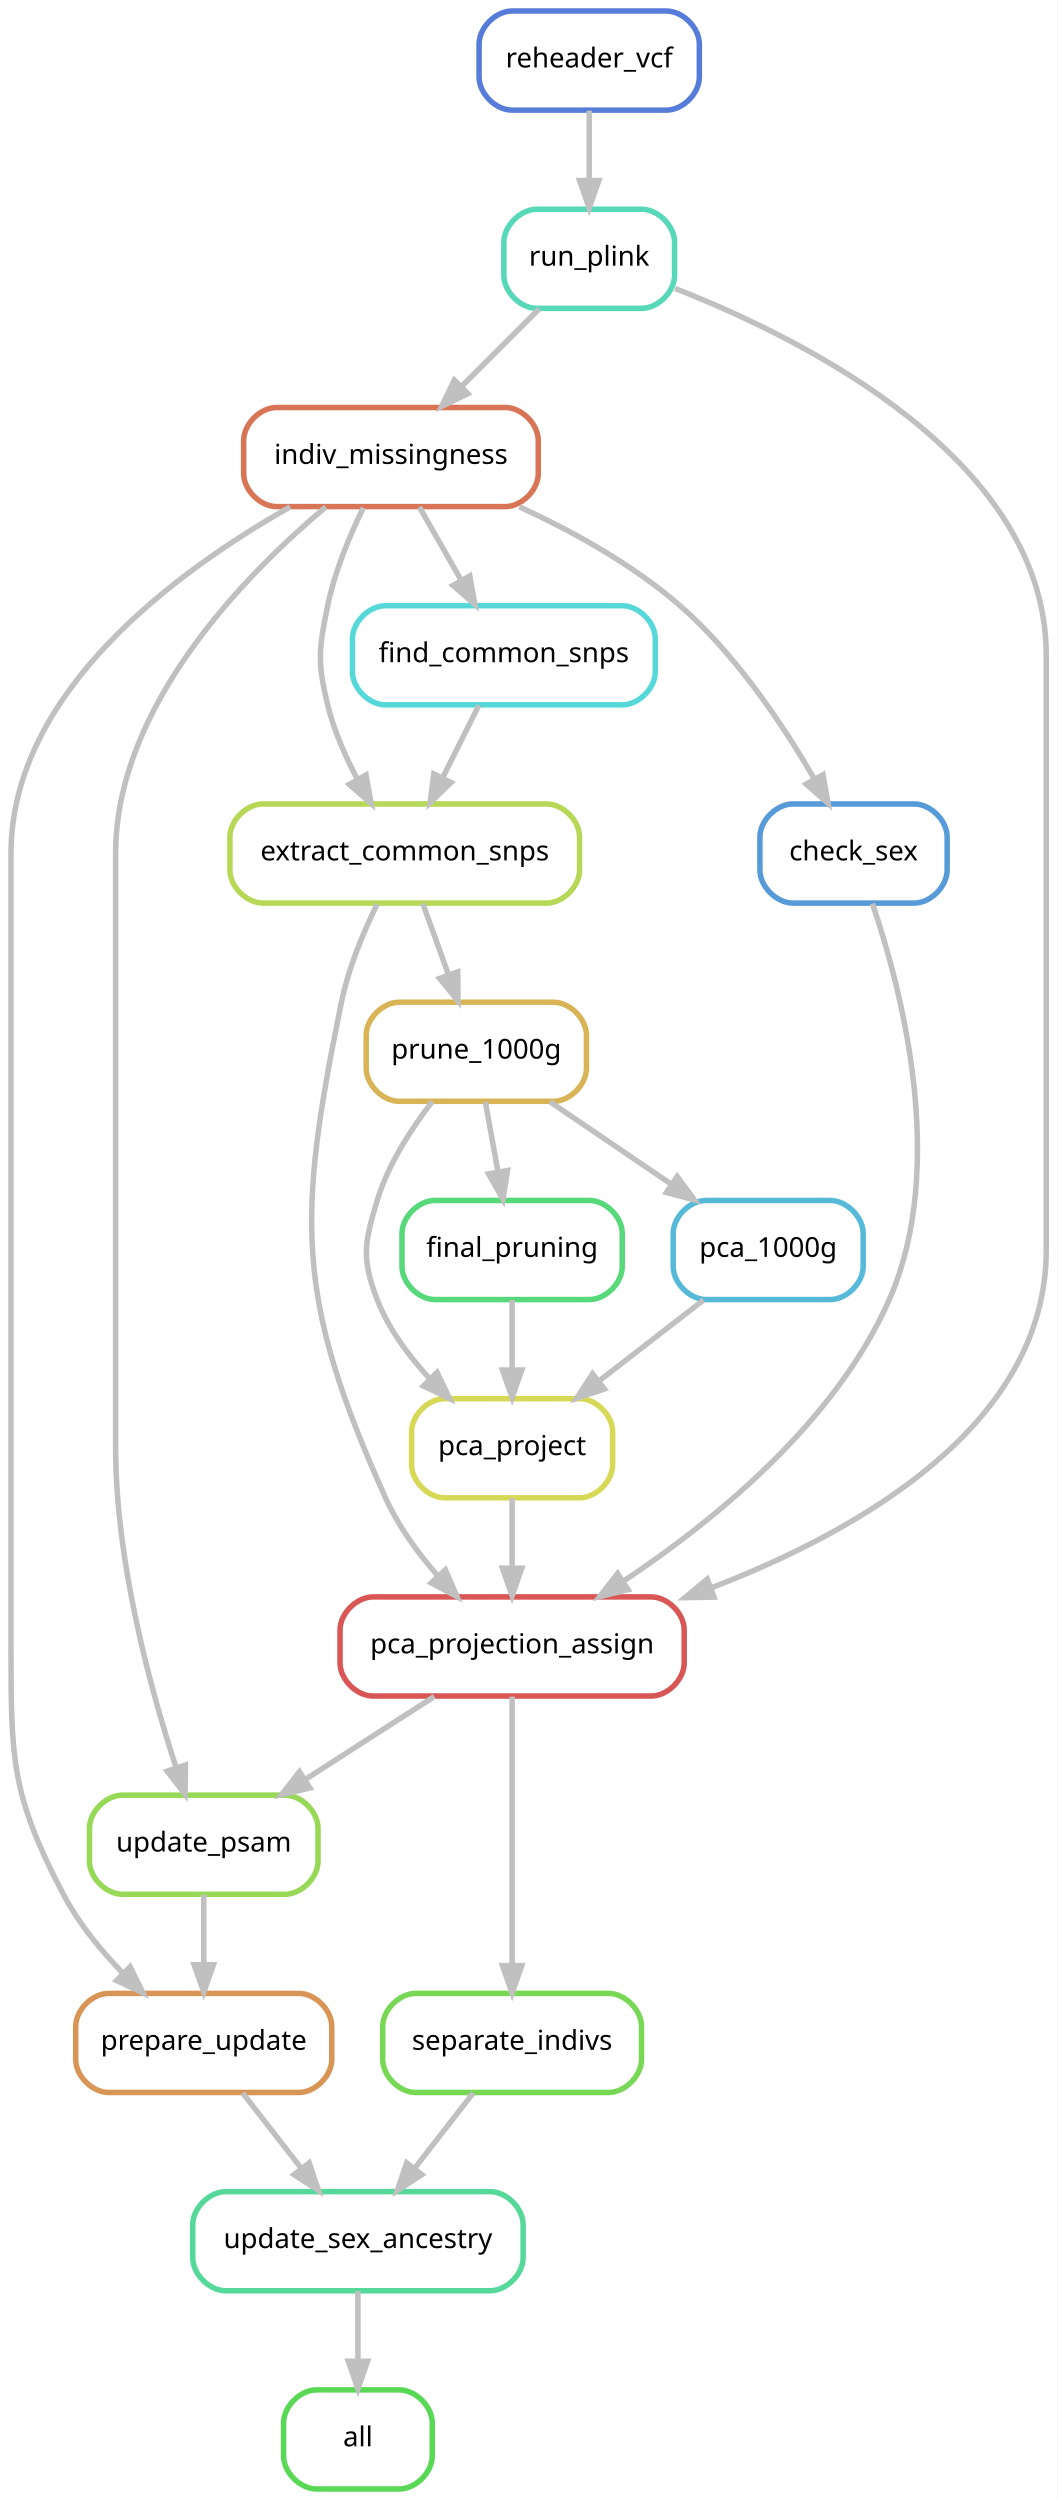
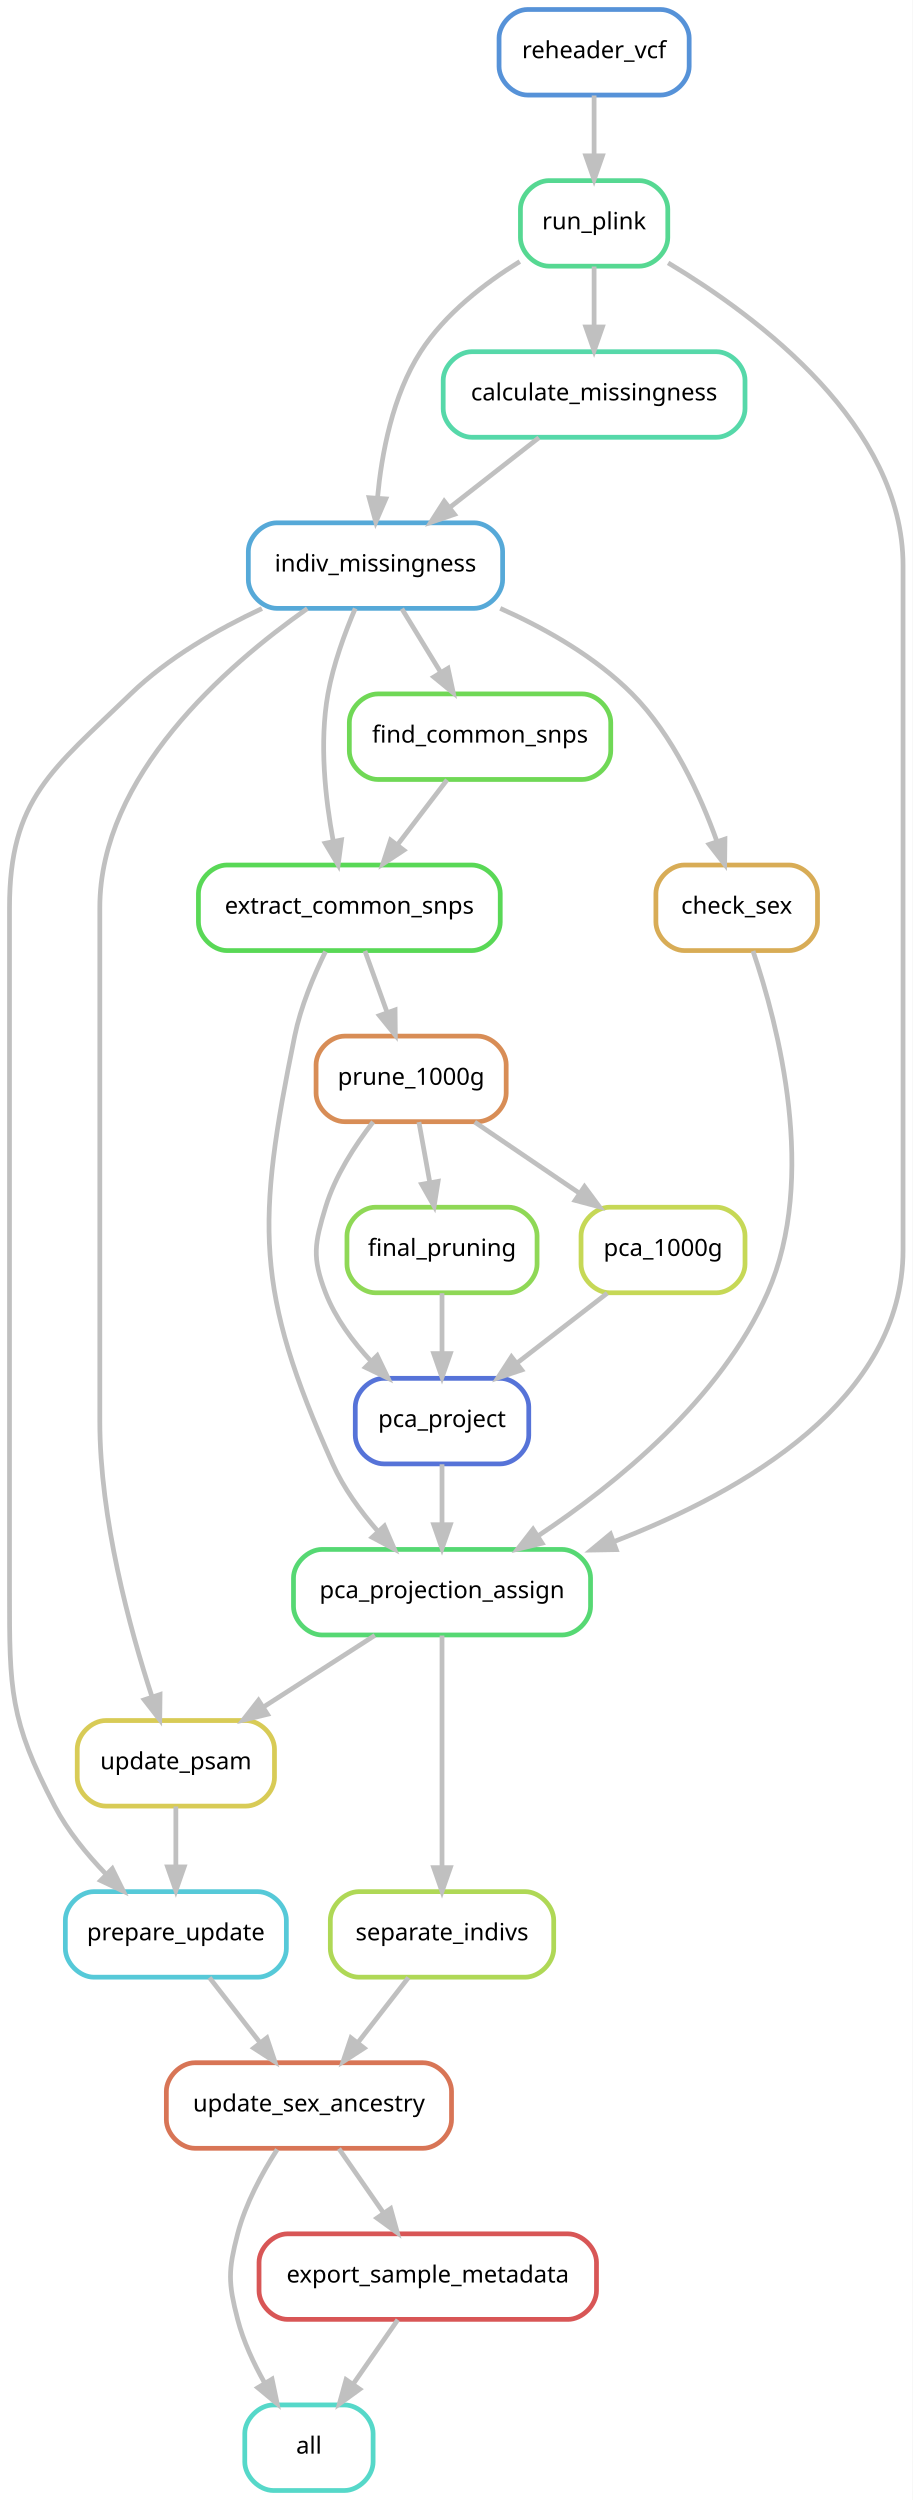
- <svg xmlns="http://www.w3.org/2000/svg" width="384pt" height="908pt" viewBox="0.00 0.00 384.00 908.00">
-   <g id="graph0" class="graph" transform="scale(1 1) rotate(0) translate(4 904)">
-     <polygon fill="#ffffff" stroke="transparent" points="-4,4 -4,-904 380,-904 380,4 -4,4" />
+ <svg xmlns="http://www.w3.org/2000/svg" width="384pt" height="1052pt" viewBox="0.00 0.00 384.00 1052.00">
+   <g id="graph0" class="graph" transform="scale(1 1) rotate(0) translate(4 1048)">
+     <polygon fill="#ffffff" stroke="transparent" points="-4,4 -4,-1048 380,-1048 380,4 -4,4" />
    <g id="node1" class="node">
-       <path fill="none" stroke="#59d856" stroke-width="2" d="M141,-36C141,-36 111,-36 111,-36 105,-36 99,-30 99,-24 99,-24 99,-12 99,-12 99,-6 105,0 111,0 111,0 141,0 141,0 147,0 153,-6 153,-12 153,-12 153,-24 153,-24 153,-30 147,-36 141,-36" />
+       <path fill="none" stroke="#56d8c9" stroke-width="2" d="M141,-36C141,-36 111,-36 111,-36 105,-36 99,-30 99,-24 99,-24 99,-12 99,-12 99,-6 105,0 111,0 111,0 141,0 141,0 147,0 153,-6 153,-12 153,-12 153,-24 153,-24 153,-30 147,-36 141,-36" />
      <text text-anchor="middle" x="126" y="-15.5" font-family="sans" font-size="10.00" fill="#000000">all</text>
    </g>
    <g id="node2" class="node">
-       <path fill="none" stroke="#56d89a" stroke-width="2" d="M174,-108C174,-108 78,-108 78,-108 72,-108 66,-102 66,-96 66,-96 66,-84 66,-84 66,-78 72,-72 78,-72 78,-72 174,-72 174,-72 180,-72 186,-78 186,-84 186,-84 186,-96 186,-96 186,-102 180,-108 174,-108" />
-       <text text-anchor="middle" x="126" y="-87.5" font-family="sans" font-size="10.00" fill="#000000">update_sex_ancestry</text>
+       <path fill="none" stroke="#d87556" stroke-width="2" d="M174,-180C174,-180 78,-180 78,-180 72,-180 66,-174 66,-168 66,-168 66,-156 66,-156 66,-150 72,-144 78,-144 78,-144 174,-144 174,-144 180,-144 186,-150 186,-156 186,-156 186,-168 186,-168 186,-174 180,-180 174,-180" />
+       <text text-anchor="middle" x="126" y="-159.5" font-family="sans" font-size="10.00" fill="#000000">update_sex_ancestry</text>
    </g>
    <g id="edge1" class="edge">
-       <path fill="none" stroke="#c0c0c0" stroke-width="2" d="M126,-71.831C126,-64.131 126,-54.974 126,-46.417" />
-       <polygon fill="#c0c0c0" stroke="#c0c0c0" stroke-width="2" points="129.5,-46.413 126,-36.413 122.5,-46.413 129.5,-46.413" />
+       <path fill="none" stroke="#c0c0c0" stroke-width="2" d="M112.644,-143.514C106.249,-133.524 99.282,-120.666 96,-108 91.987,-92.511 91.987,-87.489 96,-72 98.385,-62.798 102.715,-53.494 107.357,-45.262" />
+       <polygon fill="#c0c0c0" stroke="#c0c0c0" stroke-width="2" points="110.481,-46.858 112.644,-36.486 104.485,-43.246 110.481,-46.858" />
+     </g>
+     <g id="node18" class="node">
+       <path fill="none" stroke="#d85656" stroke-width="2" d="M235,-108C235,-108 117,-108 117,-108 111,-108 105,-102 105,-96 105,-96 105,-84 105,-84 105,-78 111,-72 117,-72 117,-72 235,-72 235,-72 241,-72 247,-78 247,-84 247,-84 247,-96 247,-96 247,-102 241,-108 235,-108" />
+       <text text-anchor="middle" x="176" y="-87.5" font-family="sans" font-size="10.00" fill="#000000">export_sample_metadata</text>
+     </g>
+     <g id="edge28" class="edge">
+       <path fill="none" stroke="#c0c0c0" stroke-width="2" d="M138.617,-143.831C144.317,-135.623 151.166,-125.761 157.436,-116.732" />
+       <polygon fill="#c0c0c0" stroke="#c0c0c0" stroke-width="2" points="160.384,-118.623 163.213,-108.413 154.634,-114.631 160.384,-118.623" />
    </g>
    <g id="node3" class="node">
-       <path fill="none" stroke="#d89556" stroke-width="2" d="M104.5,-180C104.5,-180 35.5,-180 35.5,-180 29.5,-180 23.5,-174 23.5,-168 23.5,-168 23.5,-156 23.5,-156 23.5,-150 29.5,-144 35.5,-144 35.5,-144 104.5,-144 104.5,-144 110.5,-144 116.5,-150 116.5,-156 116.5,-156 116.5,-168 116.5,-168 116.5,-174 110.5,-180 104.5,-180" />
-       <text text-anchor="middle" x="70" y="-159.5" font-family="sans" font-size="10.00" fill="#000000">prepare_update</text>
+       <path fill="none" stroke="#56c9d8" stroke-width="2" d="M104.5,-252C104.5,-252 35.5,-252 35.5,-252 29.5,-252 23.5,-246 23.5,-240 23.5,-240 23.5,-228 23.5,-228 23.5,-222 29.5,-216 35.5,-216 35.5,-216 104.5,-216 104.5,-216 110.5,-216 116.5,-222 116.5,-228 116.5,-228 116.5,-240 116.5,-240 116.5,-246 110.5,-252 104.5,-252" />
+       <text text-anchor="middle" x="70" y="-231.5" font-family="sans" font-size="10.00" fill="#000000">prepare_update</text>
    </g>
-     <g id="edge2" class="edge">
-       <path fill="none" stroke="#c0c0c0" stroke-width="2" d="M84.131,-143.831C90.581,-135.539 98.344,-125.557 105.425,-116.453" />
-       <polygon fill="#c0c0c0" stroke="#c0c0c0" stroke-width="2" points="108.302,-118.456 111.679,-108.413 102.776,-114.158 108.302,-118.456" />
+     <g id="edge3" class="edge">
+       <path fill="none" stroke="#c0c0c0" stroke-width="2" d="M84.131,-215.831C90.581,-207.539 98.344,-197.557 105.425,-188.453" />
+       <polygon fill="#c0c0c0" stroke="#c0c0c0" stroke-width="2" points="108.302,-190.456 111.679,-180.413 102.776,-186.158 108.302,-190.456" />
    </g>
    <g id="node4" class="node">
-       <path fill="none" stroke="#d87556" stroke-width="2" d="M179.5,-756C179.5,-756 96.5,-756 96.5,-756 90.5,-756 84.5,-750 84.5,-744 84.5,-744 84.5,-732 84.5,-732 84.5,-726 90.5,-720 96.5,-720 96.5,-720 179.5,-720 179.5,-720 185.5,-720 191.5,-726 191.5,-732 191.5,-732 191.5,-744 191.5,-744 191.5,-750 185.5,-756 179.5,-756" />
-       <text text-anchor="middle" x="138" y="-735.5" font-family="sans" font-size="10.00" fill="#000000">indiv_missingness</text>
+       <path fill="none" stroke="#56a9d8" stroke-width="2" d="M195.5,-828C195.5,-828 112.5,-828 112.5,-828 106.5,-828 100.5,-822 100.5,-816 100.5,-816 100.5,-804 100.5,-804 100.5,-798 106.5,-792 112.5,-792 112.5,-792 195.5,-792 195.5,-792 201.5,-792 207.5,-798 207.5,-804 207.5,-804 207.5,-816 207.5,-816 207.5,-822 201.5,-828 195.5,-828" />
+       <text text-anchor="middle" x="154" y="-807.5" font-family="sans" font-size="10.00" fill="#000000">indiv_missingness</text>
    </g>
-     <g id="edge4" class="edge">
-       <path fill="none" stroke="#c0c0c0" stroke-width="2" d="M101.381,-719.891C60.498,-696.791 0,-652.692 0,-594 0,-594 0,-594 0,-306 0,-265.118 .033,-252.215 19,-216 24.451,-205.592 32.481,-195.753 40.565,-187.396" />
-       <polygon fill="#c0c0c0" stroke="#c0c0c0" stroke-width="2" points="43.248,-189.667 47.932,-180.163 38.344,-184.672 43.248,-189.667" />
+     <g id="edge5" class="edge">
+       <path fill="none" stroke="#c0c0c0" stroke-width="2" d="M106.239,-791.929C87.449,-783.145 66.669,-771.165 51,-756 17.963,-724.026 0,-711.976 0,-666 0,-666 0,-666 0,-378 0,-337.118 .033,-324.216 19,-288 24.451,-277.592 32.481,-267.753 40.565,-259.396" />
+       <polygon fill="#c0c0c0" stroke="#c0c0c0" stroke-width="2" points="43.248,-261.667 47.932,-252.163 38.344,-256.672 43.248,-261.667" />
+     </g>
+     <g id="node8" class="node">
+       <path fill="none" stroke="#d8cb56" stroke-width="2" d="M99.5,-324C99.5,-324 40.5,-324 40.5,-324 34.5,-324 28.5,-318 28.5,-312 28.5,-312 28.5,-300 28.5,-300 28.5,-294 34.5,-288 40.5,-288 40.5,-288 99.5,-288 99.5,-288 105.5,-288 111.5,-294 111.5,-300 111.5,-300 111.5,-312 111.5,-312 111.5,-318 105.5,-324 99.5,-324" />
+       <text text-anchor="middle" x="70" y="-303.5" font-family="sans" font-size="10.00" fill="#000000">update_psam</text>
+     </g>
+     <g id="edge12" class="edge">
+       <path fill="none" stroke="#c0c0c0" stroke-width="2" d="M125.326,-791.918C90.975,-767.774 38,-721.537 38,-666 38,-666 38,-666 38,-450 38,-408.944 50.549,-362.839 59.93,-334.108" />
+       <polygon fill="#c0c0c0" stroke="#c0c0c0" stroke-width="2" points="63.341,-334.944 63.214,-324.35 56.707,-332.712 63.341,-334.944" />
+     </g>
+     <g id="node13" class="node">
+       <path fill="none" stroke="#59d856" stroke-width="2" d="M194.5,-684C194.5,-684 91.5,-684 91.5,-684 85.5,-684 79.5,-678 79.5,-672 79.5,-672 79.5,-660 79.5,-660 79.5,-654 85.5,-648 91.5,-648 91.5,-648 194.5,-648 194.5,-648 200.5,-648 206.5,-654 206.5,-660 206.5,-660 206.5,-672 206.5,-672 206.5,-678 200.5,-684 194.5,-684" />
+       <text text-anchor="middle" x="143" y="-663.5" font-family="sans" font-size="10.00" fill="#000000">extract_common_snps</text>
+     </g>
+     <g id="edge22" class="edge">
+       <path fill="none" stroke="#c0c0c0" stroke-width="2" d="M145.485,-791.959C141.102,-781.674 136.222,-768.399 134,-756 130.312,-735.423 132.893,-711.909 136.221,-694.077" />
+       <polygon fill="#c0c0c0" stroke="#c0c0c0" stroke-width="2" points="139.698,-694.543 138.282,-684.043 132.842,-693.135 139.698,-694.543" />
+     </g>
+     <g id="node14" class="node">
+       <path fill="none" stroke="#70d856" stroke-width="2" d="M241,-756C241,-756 155,-756 155,-756 149,-756 143,-750 143,-744 143,-744 143,-732 143,-732 143,-726 149,-720 155,-720 155,-720 241,-720 241,-720 247,-720 253,-726 253,-732 253,-732 253,-744 253,-744 253,-750 247,-756 241,-756" />
+       <text text-anchor="middle" x="198" y="-735.5" font-family="sans" font-size="10.00" fill="#000000">find_common_snps</text>
+     </g>
+     <g id="edge24" class="edge">
+       <path fill="none" stroke="#c0c0c0" stroke-width="2" d="M165.103,-791.831C170.067,-783.708 176.022,-773.964 181.493,-765.012" />
+       <polygon fill="#c0c0c0" stroke="#c0c0c0" stroke-width="2" points="184.519,-766.771 186.747,-756.413 178.546,-763.121 184.519,-766.771" />
+     </g>
+     <g id="node16" class="node">
+       <path fill="none" stroke="#d8ac56" stroke-width="2" d="M328,-684C328,-684 284,-684 284,-684 278,-684 272,-678 272,-672 272,-672 272,-660 272,-660 272,-654 278,-648 284,-648 284,-648 328,-648 328,-648 334,-648 340,-654 340,-660 340,-660 340,-672 340,-672 340,-678 334,-684 328,-684" />
+       <text text-anchor="middle" x="306" y="-663.5" font-family="sans" font-size="10.00" fill="#000000">check_sex</text>
+     </g>
+     <g id="edge26" class="edge">
+       <path fill="none" stroke="#c0c0c0" stroke-width="2" d="M206.502,-791.996C225.752,-783.414 246.579,-771.559 262,-756 279.203,-738.643 290.776,-713.227 297.718,-693.827" />
+       <polygon fill="#c0c0c0" stroke="#c0c0c0" stroke-width="2" points="301.05,-694.899 300.931,-684.305 294.418,-692.661 301.05,-694.899" />
+     </g>
+     <g id="node5" class="node">
+       <path fill="none" stroke="#56d892" stroke-width="2" d="M265,-972C265,-972 227,-972 227,-972 221,-972 215,-966 215,-960 215,-960 215,-948 215,-948 215,-942 221,-936 227,-936 227,-936 265,-936 265,-936 271,-936 277,-942 277,-948 277,-948 277,-960 277,-960 277,-966 271,-972 265,-972" />
+       <text text-anchor="middle" x="246" y="-951.5" font-family="sans" font-size="10.00" fill="#000000">run_plink</text>
+     </g>
+     <g id="edge7" class="edge">
+       <path fill="none" stroke="#c0c0c0" stroke-width="2" d="M214.739,-937.948C199.903,-928.776 183.224,-915.916 173,-900 161.185,-881.607 156.573,-857.149 154.839,-838.373" />
+       <polygon fill="#c0c0c0" stroke="#c0c0c0" stroke-width="2" points="158.326,-838.061 154.131,-828.332 151.343,-838.553 158.326,-838.061" />
    </g>
    <g id="node7" class="node">
-       <path fill="none" stroke="#97d856" stroke-width="2" d="M99.5,-252C99.5,-252 40.5,-252 40.5,-252 34.5,-252 28.5,-246 28.5,-240 28.5,-240 28.5,-228 28.5,-228 28.5,-222 34.5,-216 40.5,-216 40.5,-216 99.5,-216 99.5,-216 105.5,-216 111.5,-222 111.5,-228 111.5,-228 111.5,-240 111.5,-240 111.5,-246 105.5,-252 99.5,-252" />
-       <text text-anchor="middle" x="70" y="-231.5" font-family="sans" font-size="10.00" fill="#000000">update_psam</text>
+       <path fill="none" stroke="#56d8a9" stroke-width="2" d="M297.5,-900C297.5,-900 194.5,-900 194.5,-900 188.5,-900 182.5,-894 182.5,-888 182.5,-888 182.5,-876 182.5,-876 182.5,-870 188.5,-864 194.5,-864 194.5,-864 297.5,-864 297.5,-864 303.5,-864 309.5,-870 309.5,-876 309.5,-876 309.5,-888 309.5,-888 309.5,-894 303.5,-900 297.5,-900" />
+       <text text-anchor="middle" x="246" y="-879.5" font-family="sans" font-size="10.00" fill="#000000">calculate_missingness</text>
+     </g>
+     <g id="edge10" class="edge">
+       <path fill="none" stroke="#c0c0c0" stroke-width="2" d="M246,-935.831C246,-928.131 246,-918.974 246,-910.417" />
+       <polygon fill="#c0c0c0" stroke="#c0c0c0" stroke-width="2" points="249.5,-910.413 246,-900.413 242.5,-910.413 249.5,-910.413" />
+     </g>
+     <g id="node9" class="node">
+       <path fill="none" stroke="#56d873" stroke-width="2" d="M232.5,-396C232.5,-396 131.5,-396 131.5,-396 125.5,-396 119.5,-390 119.5,-384 119.5,-384 119.5,-372 119.5,-372 119.5,-366 125.5,-360 131.5,-360 131.5,-360 232.5,-360 232.5,-360 238.5,-360 244.5,-366 244.5,-372 244.5,-372 244.5,-384 244.5,-384 244.5,-390 238.5,-396 232.5,-396" />
+       <text text-anchor="middle" x="182" y="-375.5" font-family="sans" font-size="10.00" fill="#000000">pca_projection_assign</text>
+     </g>
+     <g id="edge15" class="edge">
+       <path fill="none" stroke="#c0c0c0" stroke-width="2" d="M277.138,-937.379C315.598,-914.329 376,-868.773 376,-810 376,-810 376,-810 376,-522 376,-459.054 309.335,-420.423 254.163,-399.23" />
+       <polygon fill="#c0c0c0" stroke="#c0c0c0" stroke-width="2" points="255.311,-395.923 244.718,-395.726 252.876,-402.486 255.311,-395.923" />
+     </g>
+     <g id="node6" class="node">
+       <path fill="none" stroke="#5692d8" stroke-width="2" d="M274,-1044C274,-1044 218,-1044 218,-1044 212,-1044 206,-1038 206,-1032 206,-1032 206,-1020 206,-1020 206,-1014 212,-1008 218,-1008 218,-1008 274,-1008 274,-1008 280,-1008 286,-1014 286,-1020 286,-1020 286,-1032 286,-1032 286,-1038 280,-1044 274,-1044" />
+       <text text-anchor="middle" x="246" y="-1023.5" font-family="sans" font-size="10.00" fill="#000000">reheader_vcf</text>
    </g>
    <g id="edge9" class="edge">
-       <path fill="none" stroke="#c0c0c0" stroke-width="2" d="M114.301,-719.871C84.73,-694.998 38,-647.265 38,-594 38,-594 38,-594 38,-378 38,-336.944 50.549,-290.839 59.93,-262.108" />
-       <polygon fill="#c0c0c0" stroke="#c0c0c0" stroke-width="2" points="63.341,-262.944 63.214,-252.35 56.707,-260.712 63.341,-262.944" />
+       <path fill="none" stroke="#c0c0c0" stroke-width="2" d="M246,-1007.831C246,-1000.131 246,-990.974 246,-982.417" />
+       <polygon fill="#c0c0c0" stroke="#c0c0c0" stroke-width="2" points="249.5,-982.413 246,-972.413 242.5,-982.413 249.5,-982.413" />
    </g>
-     <g id="node12" class="node">
-       <path fill="none" stroke="#b6d856" stroke-width="2" d="M194.5,-612C194.5,-612 91.5,-612 91.5,-612 85.5,-612 79.5,-606 79.5,-600 79.5,-600 79.5,-588 79.5,-588 79.5,-582 85.5,-576 91.5,-576 91.5,-576 194.5,-576 194.5,-576 200.5,-576 206.5,-582 206.5,-588 206.5,-588 206.5,-600 206.5,-600 206.5,-606 200.5,-612 194.5,-612" />
-       <text text-anchor="middle" x="143" y="-591.5" font-family="sans" font-size="10.00" fill="#000000">extract_common_snps</text>
-     </g>
-     <g id="edge19" class="edge">
-       <path fill="none" stroke="#c0c0c0" stroke-width="2" d="M127.977,-719.609C123.002,-709.437 117.527,-696.38 115,-684 111.8,-668.323 111.21,-663.544 115,-648 117.254,-638.757 121.389,-629.331 125.803,-620.997" />
-       <polygon fill="#c0c0c0" stroke="#c0c0c0" stroke-width="2" points="128.947,-622.546 130.818,-612.118 122.852,-619.103 128.947,-622.546" />
-     </g>
-     <g id="node13" class="node">
-       <path fill="none" stroke="#56d8d8" stroke-width="2" d="M222,-684C222,-684 136,-684 136,-684 130,-684 124,-678 124,-672 124,-672 124,-660 124,-660 124,-654 130,-648 136,-648 136,-648 222,-648 222,-648 228,-648 234,-654 234,-660 234,-660 234,-672 234,-672 234,-678 228,-684 222,-684" />
-       <text text-anchor="middle" x="179" y="-663.5" font-family="sans" font-size="10.00" fill="#000000">find_common_snps</text>
-     </g>
-     <g id="edge21" class="edge">
-       <path fill="none" stroke="#c0c0c0" stroke-width="2" d="M148.346,-719.831C152.924,-711.793 158.405,-702.167 163.459,-693.292" />
-       <polygon fill="#c0c0c0" stroke="#c0c0c0" stroke-width="2" points="166.608,-694.835 168.515,-684.413 160.525,-691.371 166.608,-694.835" />
-     </g>
-     <g id="node15" class="node">
-       <path fill="none" stroke="#569ad8" stroke-width="2" d="M328,-612C328,-612 284,-612 284,-612 278,-612 272,-606 272,-600 272,-600 272,-588 272,-588 272,-582 278,-576 284,-576 284,-576 328,-576 328,-576 334,-576 340,-582 340,-588 340,-588 340,-600 340,-600 340,-606 334,-612 328,-612" />
-       <text text-anchor="middle" x="306" y="-591.5" font-family="sans" font-size="10.00" fill="#000000">check_sex</text>
-     </g>
-     <g id="edge23" class="edge">
-       <path fill="none" stroke="#c0c0c0" stroke-width="2" d="M184.661,-719.931C204.038,-710.991 225.934,-698.894 243,-684 263.376,-666.217 280.508,-640.522 291.738,-621.136" />
-       <polygon fill="#c0c0c0" stroke="#c0c0c0" stroke-width="2" points="294.919,-622.62 296.766,-612.188 288.816,-619.192 294.919,-622.62" />
-     </g>
-     <g id="node5" class="node">
-       <path fill="none" stroke="#56d8b9" stroke-width="2" d="M229,-828C229,-828 191,-828 191,-828 185,-828 179,-822 179,-816 179,-816 179,-804 179,-804 179,-798 185,-792 191,-792 191,-792 229,-792 229,-792 235,-792 241,-798 241,-804 241,-804 241,-816 241,-816 241,-822 235,-828 229,-828" />
-       <text text-anchor="middle" x="210" y="-807.5" font-family="sans" font-size="10.00" fill="#000000">run_plink</text>
+     <g id="edge8" class="edge">
+       <path fill="none" stroke="#c0c0c0" stroke-width="2" d="M222.785,-863.831C211.453,-854.963 197.654,-844.164 185.397,-834.572" />
+       <polygon fill="#c0c0c0" stroke="#c0c0c0" stroke-width="2" points="187.24,-831.57 177.208,-828.163 182.926,-837.082 187.24,-831.57" />
    </g>
    <g id="edge6" class="edge">
-       <path fill="none" stroke="#c0c0c0" stroke-width="2" d="M191.831,-791.831C183.285,-783.285 172.944,-772.944 163.62,-763.62" />
-       <polygon fill="#c0c0c0" stroke="#c0c0c0" stroke-width="2" points="165.959,-761.01 156.413,-756.413 161.01,-765.959 165.959,-761.01" />
-     </g>
-     <g id="node8" class="node">
-       <path fill="none" stroke="#d85656" stroke-width="2" d="M232.5,-324C232.5,-324 131.5,-324 131.5,-324 125.5,-324 119.5,-318 119.5,-312 119.5,-312 119.5,-300 119.5,-300 119.5,-294 125.5,-288 131.5,-288 131.5,-288 232.5,-288 232.5,-288 238.5,-288 244.5,-294 244.5,-300 244.5,-300 244.5,-312 244.5,-312 244.5,-318 238.5,-324 232.5,-324" />
-       <text text-anchor="middle" x="182" y="-303.5" font-family="sans" font-size="10.00" fill="#000000">pca_projection_assign</text>
+       <path fill="none" stroke="#c0c0c0" stroke-width="2" d="M70,-287.831C70,-280.131 70,-270.974 70,-262.417" />
+       <polygon fill="#c0c0c0" stroke="#c0c0c0" stroke-width="2" points="73.5,-262.413 70,-252.413 66.5,-262.413 73.5,-262.413" />
    </g>
    <g id="edge11" class="edge">
-       <path fill="none" stroke="#c0c0c0" stroke-width="2" d="M241.223,-799.202C289.31,-780.352 376,-736.581 376,-666 376,-666 376,-666 376,-450 376,-387.054 309.335,-348.423 254.163,-327.23" />
-       <polygon fill="#c0c0c0" stroke="#c0c0c0" stroke-width="2" points="255.311,-323.923 244.718,-323.726 252.876,-330.486 255.311,-323.923" />
+       <path fill="none" stroke="#c0c0c0" stroke-width="2" d="M153.738,-359.831C139.545,-350.707 122.172,-339.539 106.936,-329.745" />
+       <polygon fill="#c0c0c0" stroke="#c0c0c0" stroke-width="2" points="108.558,-326.626 98.253,-324.163 104.772,-332.515 108.558,-326.626" />
    </g>
-     <g id="node6" class="node">
-       <path fill="none" stroke="#567bd8" stroke-width="2" d="M238,-900C238,-900 182,-900 182,-900 176,-900 170,-894 170,-888 170,-888 170,-876 170,-876 170,-870 176,-864 182,-864 182,-864 238,-864 238,-864 244,-864 250,-870 250,-876 250,-876 250,-888 250,-888 250,-894 244,-900 238,-900" />
-       <text text-anchor="middle" x="210" y="-879.5" font-family="sans" font-size="10.00" fill="#000000">reheader_vcf</text>
+     <g id="node17" class="node">
+       <path fill="none" stroke="#afd856" stroke-width="2" d="M217,-252C217,-252 147,-252 147,-252 141,-252 135,-246 135,-240 135,-240 135,-228 135,-228 135,-222 141,-216 147,-216 147,-216 217,-216 217,-216 223,-216 229,-222 229,-228 229,-228 229,-240 229,-240 229,-246 223,-252 217,-252" />
+       <text text-anchor="middle" x="182" y="-231.5" font-family="sans" font-size="10.00" fill="#000000">separate_indivs</text>
    </g>
-     <g id="edge7" class="edge">
-       <path fill="none" stroke="#c0c0c0" stroke-width="2" d="M210,-863.831C210,-856.131 210,-846.974 210,-838.417" />
-       <polygon fill="#c0c0c0" stroke="#c0c0c0" stroke-width="2" points="213.5,-838.413 210,-828.413 206.5,-838.413 213.5,-838.413" />
+     <g id="edge27" class="edge">
+       <path fill="none" stroke="#c0c0c0" stroke-width="2" d="M182,-359.762C182,-335.201 182,-291.247 182,-262.354" />
+       <polygon fill="#c0c0c0" stroke="#c0c0c0" stroke-width="2" points="185.5,-262.09 182,-252.09 178.5,-262.09 185.5,-262.09" />
    </g>
-     <g id="edge5" class="edge">
-       <path fill="none" stroke="#c0c0c0" stroke-width="2" d="M70,-215.831C70,-208.131 70,-198.974 70,-190.417" />
-       <polygon fill="#c0c0c0" stroke="#c0c0c0" stroke-width="2" points="73.5,-190.413 70,-180.413 66.5,-190.413 73.5,-190.413" />
-     </g>
-     <g id="edge8" class="edge">
-       <path fill="none" stroke="#c0c0c0" stroke-width="2" d="M153.738,-287.831C139.545,-278.707 122.172,-267.539 106.936,-257.745" />
-       <polygon fill="#c0c0c0" stroke="#c0c0c0" stroke-width="2" points="108.558,-254.626 98.253,-252.163 104.772,-260.515 108.558,-254.626" />
-     </g>
-     <g id="node16" class="node">
-       <path fill="none" stroke="#78d856" stroke-width="2" d="M217,-180C217,-180 147,-180 147,-180 141,-180 135,-174 135,-168 135,-168 135,-156 135,-156 135,-150 141,-144 147,-144 147,-144 217,-144 217,-144 223,-144 229,-150 229,-156 229,-156 229,-168 229,-168 229,-174 223,-180 217,-180" />
-       <text text-anchor="middle" x="182" y="-159.5" font-family="sans" font-size="10.00" fill="#000000">separate_indivs</text>
-     </g>
-     <g id="edge24" class="edge">
-       <path fill="none" stroke="#c0c0c0" stroke-width="2" d="M182,-287.762C182,-263.201 182,-219.247 182,-190.354" />
-       <polygon fill="#c0c0c0" stroke="#c0c0c0" stroke-width="2" points="185.5,-190.09 182,-180.09 178.5,-190.09 185.5,-190.09" />
-     </g>
-     <g id="node9" class="node">
-       <path fill="none" stroke="#d6d856" stroke-width="2" d="M206.5,-396C206.5,-396 157.5,-396 157.5,-396 151.5,-396 145.5,-390 145.5,-384 145.5,-384 145.5,-372 145.5,-372 145.5,-366 151.5,-360 157.5,-360 157.5,-360 206.5,-360 206.5,-360 212.5,-360 218.5,-366 218.5,-372 218.5,-372 218.5,-384 218.5,-384 218.5,-390 212.5,-396 206.5,-396" />
-       <text text-anchor="middle" x="182" y="-375.5" font-family="sans" font-size="10.00" fill="#000000">pca_project</text>
+     <g id="node10" class="node">
+       <path fill="none" stroke="#5673d8" stroke-width="2" d="M206.5,-468C206.5,-468 157.5,-468 157.5,-468 151.5,-468 145.5,-462 145.5,-456 145.5,-456 145.5,-444 145.5,-444 145.5,-438 151.5,-432 157.5,-432 157.5,-432 206.5,-432 206.5,-432 212.5,-432 218.5,-438 218.5,-444 218.5,-444 218.5,-456 218.5,-456 218.5,-462 212.5,-468 206.5,-468" />
+       <text text-anchor="middle" x="182" y="-447.5" font-family="sans" font-size="10.00" fill="#000000">pca_project</text>
    </g>
    <g id="edge13" class="edge">
-       <path fill="none" stroke="#c0c0c0" stroke-width="2" d="M182,-359.831C182,-352.131 182,-342.974 182,-334.417" />
-       <polygon fill="#c0c0c0" stroke="#c0c0c0" stroke-width="2" points="185.5,-334.413 182,-324.413 178.5,-334.413 185.5,-334.413" />
-     </g>
-     <g id="node10" class="node">
-       <path fill="none" stroke="#56d87b" stroke-width="2" d="M210,-468C210,-468 154,-468 154,-468 148,-468 142,-462 142,-456 142,-456 142,-444 142,-444 142,-438 148,-432 154,-432 154,-432 210,-432 210,-432 216,-432 222,-438 222,-444 222,-444 222,-456 222,-456 222,-462 216,-468 210,-468" />
-       <text text-anchor="middle" x="182" y="-447.5" font-family="sans" font-size="10.00" fill="#000000">final_pruning</text>
-     </g>
-     <g id="edge14" class="edge">
      <path fill="none" stroke="#c0c0c0" stroke-width="2" d="M182,-431.831C182,-424.131 182,-414.974 182,-406.417" />
      <polygon fill="#c0c0c0" stroke="#c0c0c0" stroke-width="2" points="185.5,-406.413 182,-396.413 178.5,-406.413 185.5,-406.413" />
    </g>
    <g id="node11" class="node">
-       <path fill="none" stroke="#d8b456" stroke-width="2" d="M197,-540C197,-540 141,-540 141,-540 135,-540 129,-534 129,-528 129,-528 129,-516 129,-516 129,-510 135,-504 141,-504 141,-504 197,-504 197,-504 203,-504 209,-510 209,-516 209,-516 209,-528 209,-528 209,-534 203,-540 197,-540" />
-       <text text-anchor="middle" x="169" y="-519.5" font-family="sans" font-size="10.00" fill="#000000">prune_1000g</text>
+       <path fill="none" stroke="#8fd856" stroke-width="2" d="M210,-540C210,-540 154,-540 154,-540 148,-540 142,-534 142,-528 142,-528 142,-516 142,-516 142,-510 148,-504 154,-504 154,-504 210,-504 210,-504 216,-504 222,-510 222,-516 222,-516 222,-528 222,-528 222,-534 216,-540 210,-540" />
+       <text text-anchor="middle" x="182" y="-519.5" font-family="sans" font-size="10.00" fill="#000000">final_pruning</text>
+     </g>
+     <g id="edge17" class="edge">
+       <path fill="none" stroke="#c0c0c0" stroke-width="2" d="M182,-503.831C182,-496.131 182,-486.974 182,-478.417" />
+       <polygon fill="#c0c0c0" stroke="#c0c0c0" stroke-width="2" points="185.5,-478.413 182,-468.413 178.5,-478.413 185.5,-478.413" />
+     </g>
+     <g id="node12" class="node">
+       <path fill="none" stroke="#d88d56" stroke-width="2" d="M197,-612C197,-612 141,-612 141,-612 135,-612 129,-606 129,-600 129,-600 129,-588 129,-588 129,-582 135,-576 141,-576 141,-576 197,-576 197,-576 203,-576 209,-582 209,-588 209,-588 209,-600 209,-600 209,-606 203,-612 197,-612" />
+       <text text-anchor="middle" x="169" y="-591.5" font-family="sans" font-size="10.00" fill="#000000">prune_1000g</text>
+     </g>
+     <g id="edge18" class="edge">
+       <path fill="none" stroke="#c0c0c0" stroke-width="2" d="M153.01,-575.917C145.346,-566.037 136.983,-553.156 133,-540 128.363,-524.687 127.237,-518.926 133,-504 137.119,-493.331 144.434,-483.466 152.175,-475.168" />
+       <polygon fill="#c0c0c0" stroke="#c0c0c0" stroke-width="2" points="154.735,-477.558 159.325,-468.009 149.782,-472.611 154.735,-477.558" />
+     </g>
+     <g id="edge20" class="edge">
+       <path fill="none" stroke="#c0c0c0" stroke-width="2" d="M172.28,-575.831C173.671,-568.131 175.324,-558.974 176.869,-550.417" />
+       <polygon fill="#c0c0c0" stroke="#c0c0c0" stroke-width="2" points="180.343,-550.876 178.675,-540.413 173.454,-549.632 180.343,-550.876" />
+     </g>
+     <g id="node15" class="node">
+       <path fill="none" stroke="#c6d856" stroke-width="2" d="M297.5,-540C297.5,-540 252.5,-540 252.5,-540 246.5,-540 240.5,-534 240.5,-528 240.5,-528 240.5,-516 240.5,-516 240.5,-510 246.5,-504 252.5,-504 252.5,-504 297.5,-504 297.5,-504 303.5,-504 309.5,-510 309.5,-516 309.5,-516 309.5,-528 309.5,-528 309.5,-534 303.5,-540 297.5,-540" />
+       <text text-anchor="middle" x="275" y="-519.5" font-family="sans" font-size="10.00" fill="#000000">pca_1000g</text>
+     </g>
+     <g id="edge25" class="edge">
+       <path fill="none" stroke="#c0c0c0" stroke-width="2" d="M195.748,-575.831C209.055,-566.793 225.316,-555.748 239.637,-546.02" />
+       <polygon fill="#c0c0c0" stroke="#c0c0c0" stroke-width="2" points="241.955,-548.677 248.26,-540.163 238.022,-542.886 241.955,-548.677" />
+     </g>
+     <g id="edge14" class="edge">
+       <path fill="none" stroke="#c0c0c0" stroke-width="2" d="M132.976,-647.609C128.002,-637.437 122.527,-624.38 120,-612 103.939,-533.307 103.12,-505.276 136,-432 140.585,-421.782 147.717,-412.01 155.008,-403.655" />
+       <polygon fill="#c0c0c0" stroke="#c0c0c0" stroke-width="2" points="157.76,-405.835 161.969,-396.112 152.615,-401.087 157.76,-405.835" />
+     </g>
+     <g id="edge21" class="edge">
+       <path fill="none" stroke="#c0c0c0" stroke-width="2" d="M149.561,-647.831C152.403,-639.962 155.794,-630.571 158.942,-621.853" />
+       <polygon fill="#c0c0c0" stroke="#c0c0c0" stroke-width="2" points="162.246,-623.008 162.351,-612.413 155.662,-620.63 162.246,-623.008" />
+     </g>
+     <g id="edge23" class="edge">
+       <path fill="none" stroke="#c0c0c0" stroke-width="2" d="M184.121,-719.831C177.786,-711.539 170.162,-701.557 163.207,-692.453" />
+       <polygon fill="#c0c0c0" stroke="#c0c0c0" stroke-width="2" points="165.917,-690.235 157.066,-684.413 160.355,-694.485 165.917,-690.235" />
+     </g>
+     <g id="edge19" class="edge">
+       <path fill="none" stroke="#c0c0c0" stroke-width="2" d="M251.532,-503.831C239.967,-494.878 225.86,-483.956 213.382,-474.296" />
+       <polygon fill="#c0c0c0" stroke="#c0c0c0" stroke-width="2" points="215.51,-471.517 205.46,-468.163 211.225,-477.052 215.51,-471.517" />
    </g>
    <g id="edge16" class="edge">
-       <path fill="none" stroke="#c0c0c0" stroke-width="2" d="M153.01,-503.917C145.346,-494.037 136.983,-481.156 133,-468 128.363,-452.687 127.237,-446.926 133,-432 137.119,-421.331 144.434,-411.466 152.175,-403.168" />
-       <polygon fill="#c0c0c0" stroke="#c0c0c0" stroke-width="2" points="154.735,-405.558 159.325,-396.009 149.782,-400.611 154.735,-405.558" />
+       <path fill="none" stroke="#c0c0c0" stroke-width="2" d="M312.861,-647.816C323.405,-616.828 340.262,-552.443 319,-504 299.388,-459.318 255.245,-423.508 222.335,-401.65" />
+       <polygon fill="#c0c0c0" stroke="#c0c0c0" stroke-width="2" points="224.103,-398.625 213.806,-396.128 220.298,-404.501 224.103,-398.625" />
    </g>
-     <g id="edge17" class="edge">
-       <path fill="none" stroke="#c0c0c0" stroke-width="2" d="M172.28,-503.831C173.671,-496.131 175.324,-486.974 176.869,-478.417" />
-       <polygon fill="#c0c0c0" stroke="#c0c0c0" stroke-width="2" points="180.343,-478.876 178.675,-468.413 173.454,-477.632 180.343,-478.876" />
+     <g id="edge4" class="edge">
+       <path fill="none" stroke="#c0c0c0" stroke-width="2" d="M167.869,-215.831C161.419,-207.539 153.655,-197.557 146.575,-188.453" />
+       <polygon fill="#c0c0c0" stroke="#c0c0c0" stroke-width="2" points="149.224,-186.158 140.321,-180.413 143.698,-190.456 149.224,-186.158" />
    </g>
-     <g id="node14" class="node">
-       <path fill="none" stroke="#56b9d8" stroke-width="2" d="M297.5,-468C297.5,-468 252.5,-468 252.5,-468 246.5,-468 240.5,-462 240.5,-456 240.5,-456 240.5,-444 240.5,-444 240.5,-438 246.5,-432 252.5,-432 252.5,-432 297.5,-432 297.5,-432 303.5,-432 309.5,-438 309.5,-444 309.5,-444 309.5,-456 309.5,-456 309.5,-462 303.5,-468 297.5,-468" />
-       <text text-anchor="middle" x="275" y="-447.5" font-family="sans" font-size="10.00" fill="#000000">pca_1000g</text>
-     </g>
-     <g id="edge22" class="edge">
-       <path fill="none" stroke="#c0c0c0" stroke-width="2" d="M195.748,-503.831C209.055,-494.793 225.316,-483.748 239.637,-474.02" />
-       <polygon fill="#c0c0c0" stroke="#c0c0c0" stroke-width="2" points="241.955,-476.677 248.26,-468.163 238.022,-470.886 241.955,-476.677" />
-     </g>
-     <g id="edge10" class="edge">
-       <path fill="none" stroke="#c0c0c0" stroke-width="2" d="M132.976,-575.609C128.002,-565.437 122.527,-552.38 120,-540 103.939,-461.307 103.12,-433.276 136,-360 140.585,-349.782 147.717,-340.01 155.008,-331.655" />
-       <polygon fill="#c0c0c0" stroke="#c0c0c0" stroke-width="2" points="157.76,-333.835 161.969,-324.112 152.615,-329.087 157.76,-333.835" />
-     </g>
-     <g id="edge18" class="edge">
-       <path fill="none" stroke="#c0c0c0" stroke-width="2" d="M149.561,-575.831C152.403,-567.962 155.794,-558.571 158.942,-549.853" />
-       <polygon fill="#c0c0c0" stroke="#c0c0c0" stroke-width="2" points="162.246,-551.008 162.351,-540.413 155.662,-548.63 162.246,-551.008" />
-     </g>
-     <g id="edge20" class="edge">
-       <path fill="none" stroke="#c0c0c0" stroke-width="2" d="M169.916,-647.831C165.939,-639.877 161.185,-630.369 156.786,-621.572" />
-       <polygon fill="#c0c0c0" stroke="#c0c0c0" stroke-width="2" points="159.809,-619.792 152.207,-612.413 153.548,-622.923 159.809,-619.792" />
-     </g>
-     <g id="edge15" class="edge">
-       <path fill="none" stroke="#c0c0c0" stroke-width="2" d="M251.532,-431.831C239.967,-422.878 225.86,-411.956 213.382,-402.296" />
-       <polygon fill="#c0c0c0" stroke="#c0c0c0" stroke-width="2" points="215.51,-399.517 205.46,-396.163 211.225,-405.052 215.51,-399.517" />
-     </g>
-     <g id="edge12" class="edge">
-       <path fill="none" stroke="#c0c0c0" stroke-width="2" d="M312.861,-575.816C323.405,-544.828 340.262,-480.443 319,-432 299.388,-387.318 255.245,-351.508 222.335,-329.65" />
-       <polygon fill="#c0c0c0" stroke="#c0c0c0" stroke-width="2" points="224.103,-326.625 213.806,-324.128 220.298,-332.501 224.103,-326.625" />
-     </g>
-     <g id="edge3" class="edge">
-       <path fill="none" stroke="#c0c0c0" stroke-width="2" d="M167.869,-143.831C161.419,-135.539 153.655,-125.557 146.575,-116.453" />
-       <polygon fill="#c0c0c0" stroke="#c0c0c0" stroke-width="2" points="149.224,-114.158 140.321,-108.413 143.698,-118.456 149.224,-114.158" />
+     <g id="edge2" class="edge">
+       <path fill="none" stroke="#c0c0c0" stroke-width="2" d="M163.383,-71.831C157.683,-63.623 150.834,-53.761 144.564,-44.732" />
+       <polygon fill="#c0c0c0" stroke="#c0c0c0" stroke-width="2" points="147.366,-42.631 138.787,-36.413 141.616,-46.623 147.366,-42.631" />
    </g>
  </g>
</svg>
